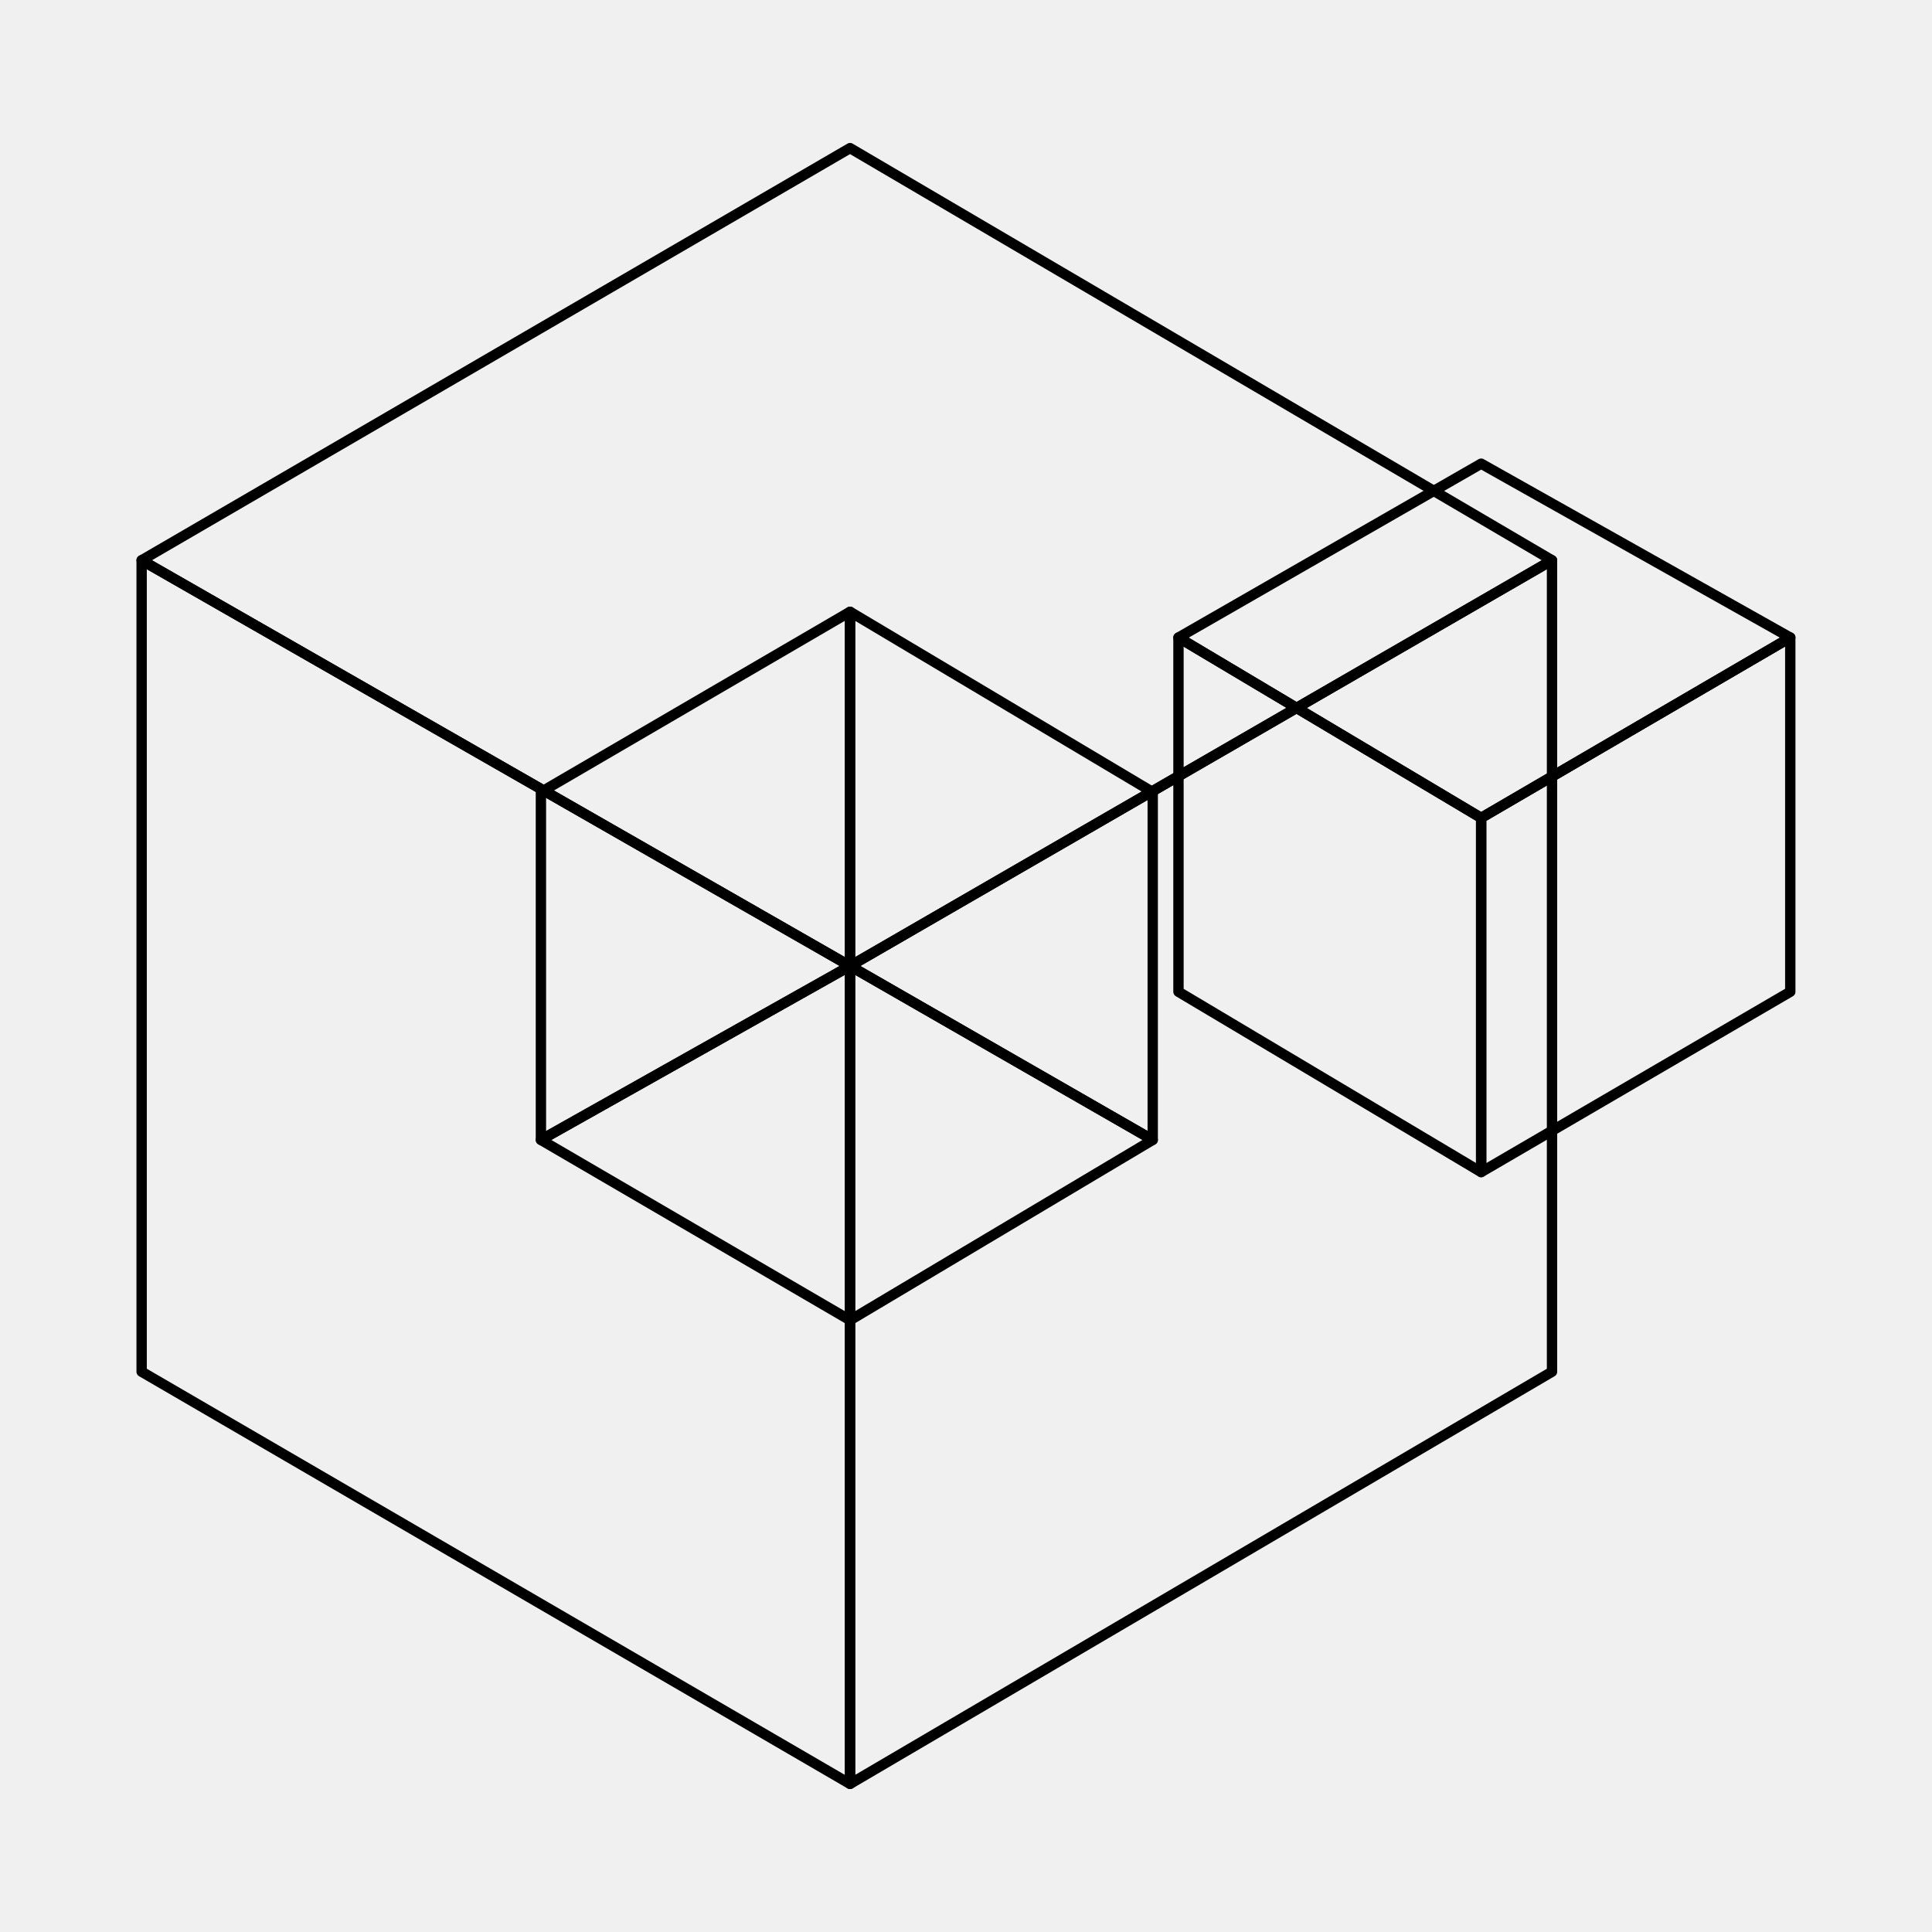
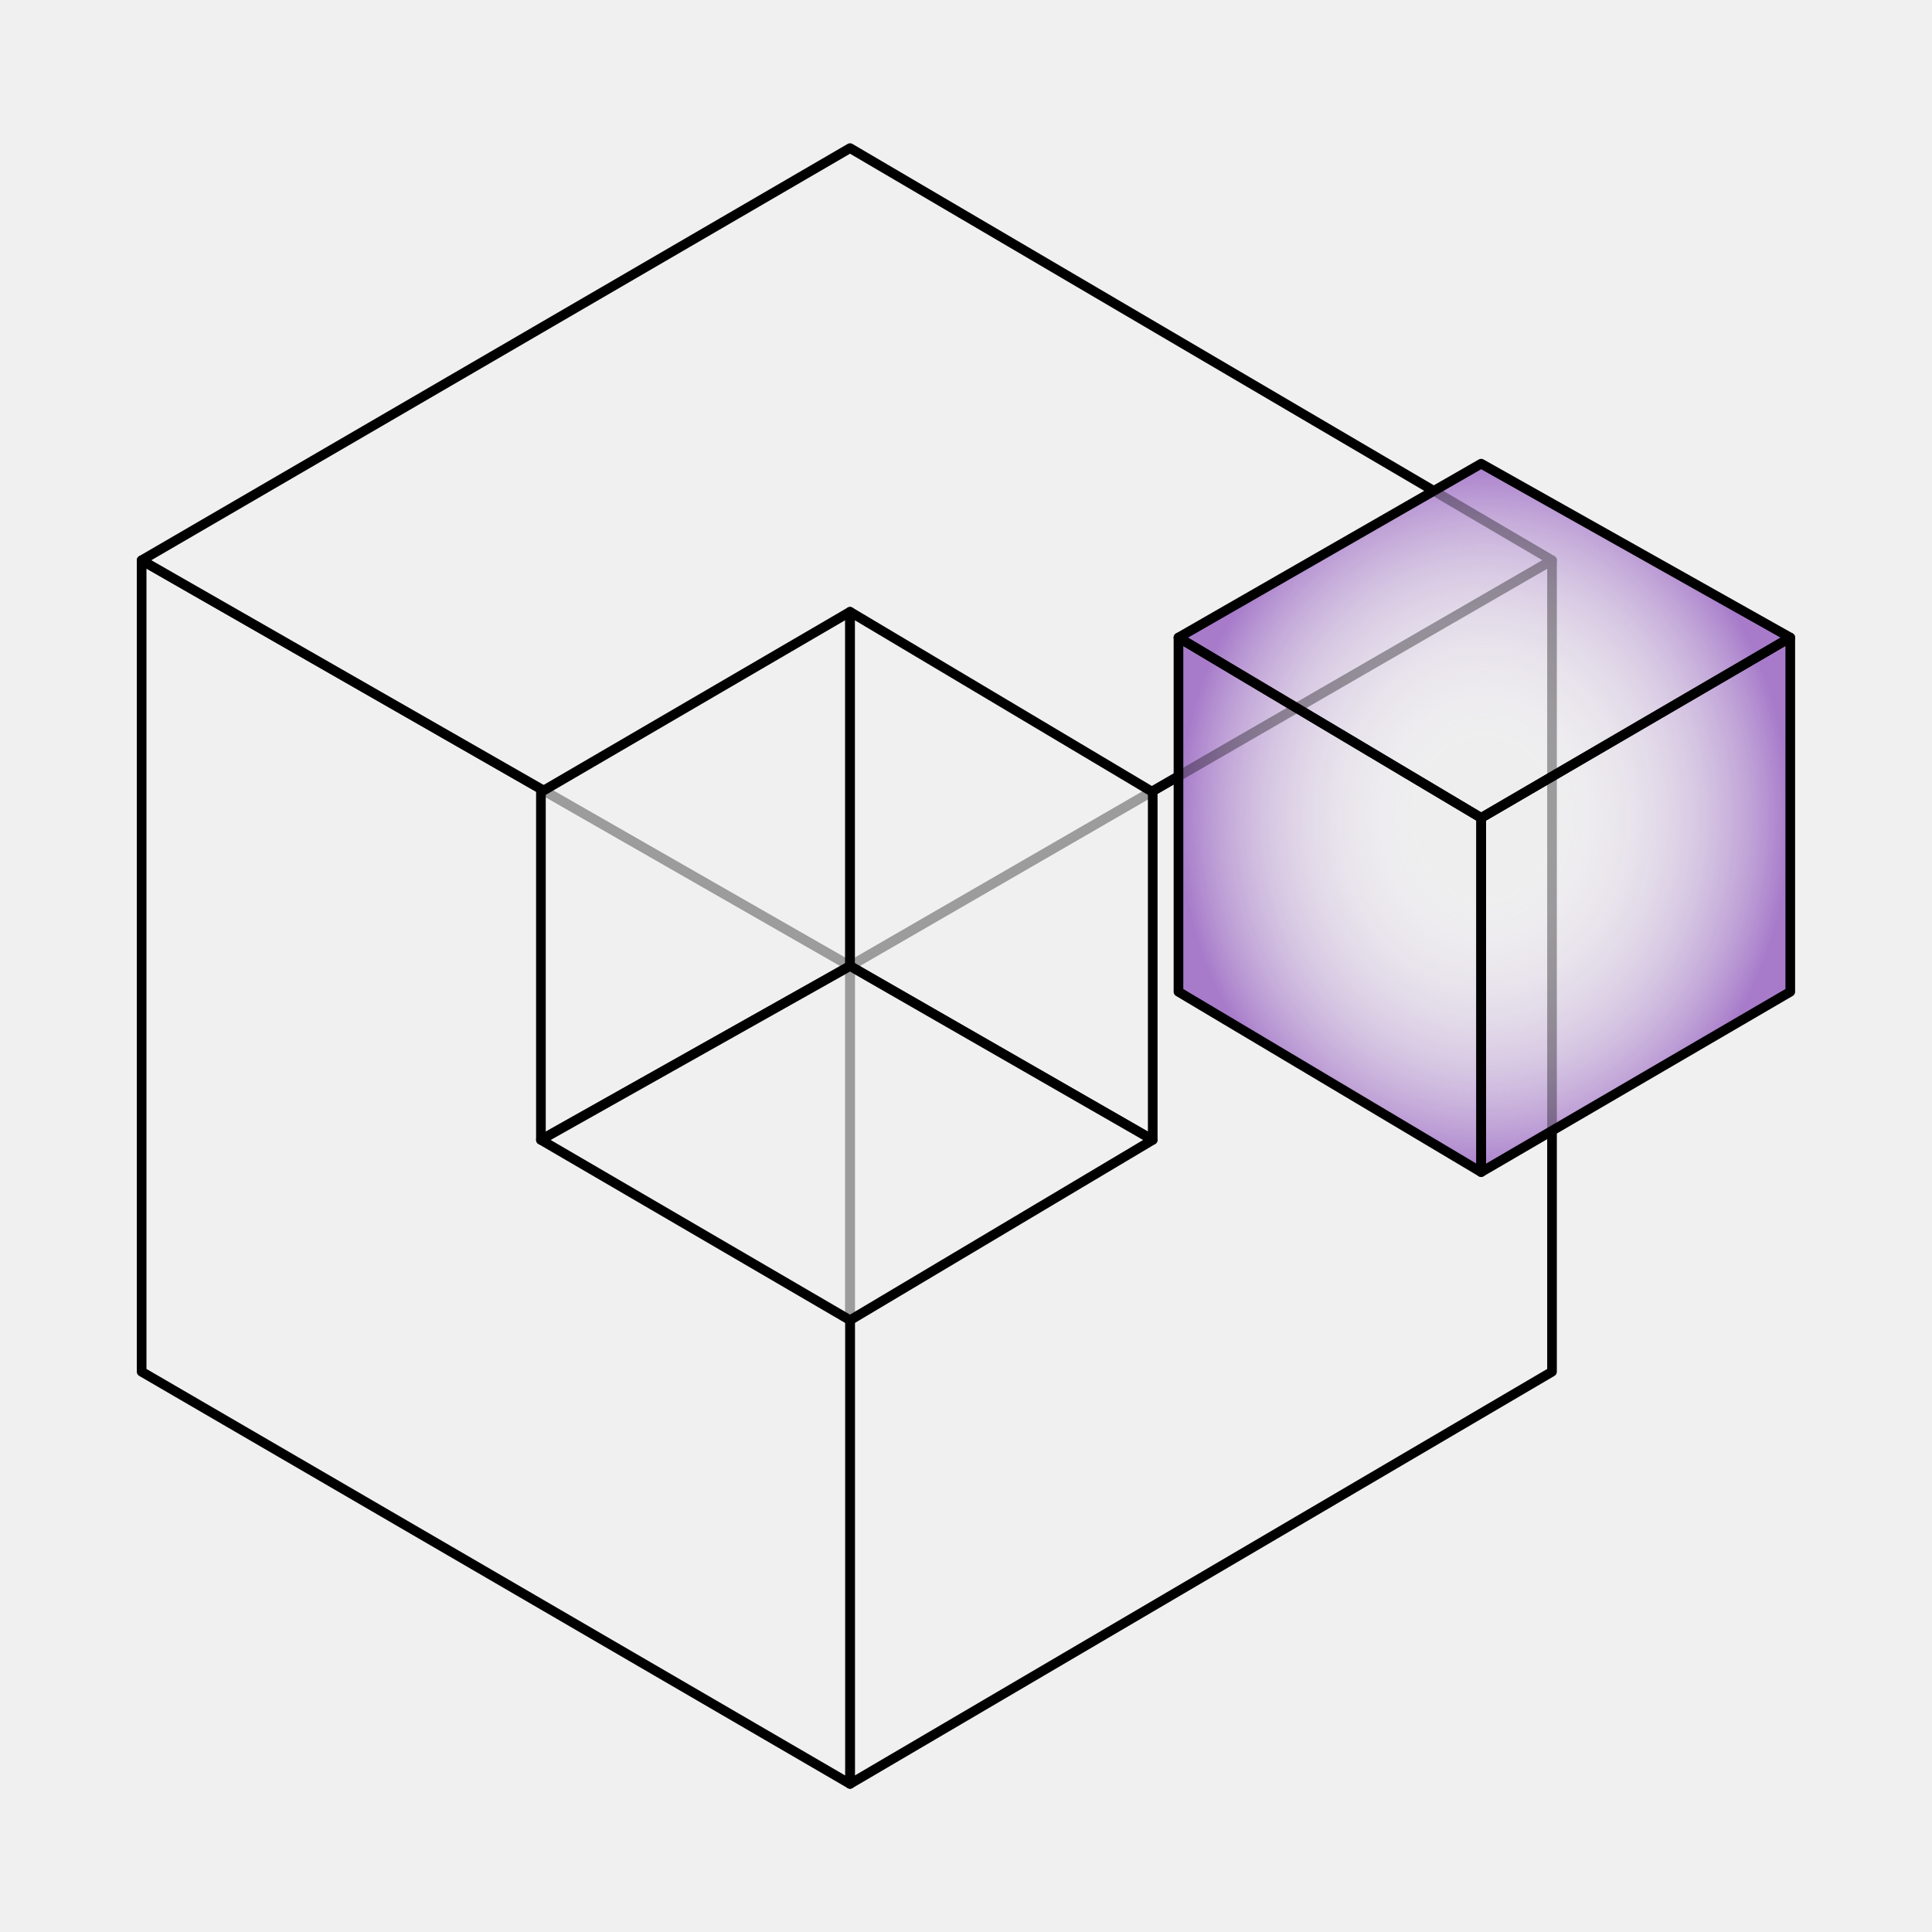
- <svg xmlns="http://www.w3.org/2000/svg" width="280" height="280" viewBox="815.34 52.5 280 280" fill="none">
-   <g>
-     <g>
-       <path d="M1040.27 251.3L938.535 311.034V192.5L1040.27 133.7V251.3Z" fill="SURFACE" stroke="currentColor" stroke-width="1.5" stroke-linecap="round" stroke-linejoin="round" />
-       <path d="M835.867 251.3L938.534 311.034V192.5L835.867 133.7V251.3Z" fill="SURFACE" stroke="currentColor" stroke-width="1.5" stroke-linecap="round" stroke-linejoin="round" />
-       <path d="M938.534 73.967L1040.27 133.7L938.534 192.5L835.867 133.7L938.534 73.967Z" fill="SURFACE" stroke="currentColor" stroke-width="1.5" stroke-linecap="round" stroke-linejoin="round" />
-       <path d="M938.534 192.499L893.734 217.699V167.299L938.534 141.166V192.499Z" fill="SURFACE" stroke="currentColor" stroke-width="1.5" stroke-linecap="round" stroke-linejoin="round" />
-       <path d="M938.535 192.499L982.402 217.699V167.299L938.535 141.166V192.499Z" fill="SURFACE" stroke="currentColor" stroke-width="1.5" stroke-linecap="round" stroke-linejoin="round" />
-       <path d="M938.534 192.5L982.401 217.7L938.534 243.833L893.734 217.7L938.534 192.5Z" fill="SURFACE" stroke="currentColor" stroke-width="1.5" stroke-linecap="round" stroke-linejoin="round" />
-       <path d="M1074.8 196.234L1030 222.367V171.034L1074.8 144.9V196.234Z" fill="SURFACE" stroke="currentColor" stroke-width="1.5" stroke-linecap="round" stroke-linejoin="round" />
-       <path d="M986.133 196.234L1030 222.367V171.034L986.133 144.9V196.234Z" fill="SURFACE" stroke="currentColor" stroke-width="1.5" stroke-linecap="round" stroke-linejoin="round" />
-       <path d="M1030 119.7L1074.8 144.9L1030 171.034L986.133 144.9L1030 119.7Z" fill="SURFACE" stroke="currentColor" stroke-width="1.5" stroke-linecap="round" stroke-linejoin="round" />
+ <svg xmlns="http://www.w3.org/2000/svg" width="280" height="280" viewBox="815.34 52.5 280 280" fill="none" data-hidden-line-opacity="0.35">
+   <defs>
+     <radialGradient id="modular-iris" cx="50%" cy="50%" r="50%">
+       <stop offset="0" stop-color="#A77BCA" stop-opacity="0" />
+       <stop offset="0.031" stop-color="#A77BCA" stop-opacity="0.01" />
+       <stop offset="0.062" stop-color="#A77BCA" stop-opacity="0.01" />
+       <stop offset="0.094" stop-color="#A77BCA" stop-opacity="0.01" />
+       <stop offset="0.125" stop-color="#A77BCA" stop-opacity="0.01" />
+       <stop offset="0.156" stop-color="#A77BCA" stop-opacity="0.01" />
+       <stop offset="0.188" stop-color="#A77BCA" stop-opacity="0.01" />
+       <stop offset="0.219" stop-color="#A77BCA" stop-opacity="0.01" />
+       <stop offset="0.25" stop-color="#A77BCA" stop-opacity="0.016" />
+       <stop offset="0.281" stop-color="#A77BCA" stop-opacity="0.022" />
+       <stop offset="0.312" stop-color="#A77BCA" stop-opacity="0.031" />
+       <stop offset="0.344" stop-color="#A77BCA" stop-opacity="0.041" />
+       <stop offset="0.375" stop-color="#A77BCA" stop-opacity="0.053" />
+       <stop offset="0.406" stop-color="#A77BCA" stop-opacity="0.067" />
+       <stop offset="0.438" stop-color="#A77BCA" stop-opacity="0.084" />
+       <stop offset="0.469" stop-color="#A77BCA" stop-opacity="0.103" />
+       <stop offset="0.5" stop-color="#A77BCA" stop-opacity="0.125" />
+       <stop offset="0.531" stop-color="#A77BCA" stop-opacity="0.15" />
+       <stop offset="0.562" stop-color="#A77BCA" stop-opacity="0.178" />
+       <stop offset="0.594" stop-color="#A77BCA" stop-opacity="0.209" />
+       <stop offset="0.625" stop-color="#A77BCA" stop-opacity="0.244" />
+       <stop offset="0.656" stop-color="#A77BCA" stop-opacity="0.283" />
+       <stop offset="0.688" stop-color="#A77BCA" stop-opacity="0.325" />
+       <stop offset="0.719" stop-color="#A77BCA" stop-opacity="0.371" />
+       <stop offset="0.75" stop-color="#A77BCA" stop-opacity="0.422" />
+       <stop offset="0.781" stop-color="#A77BCA" stop-opacity="0.477" />
+       <stop offset="0.812" stop-color="#A77BCA" stop-opacity="0.536" />
+       <stop offset="0.844" stop-color="#A77BCA" stop-opacity="0.601" />
+       <stop offset="0.875" stop-color="#A77BCA" stop-opacity="0.67" />
+       <stop offset="0.906" stop-color="#A77BCA" stop-opacity="0.744" />
+       <stop offset="0.938" stop-color="#A77BCA" stop-opacity="0.824" />
+       <stop offset="0.969" stop-color="#A77BCA" stop-opacity="0.909" />
+       <stop offset="1" stop-color="#A77BCA" stop-opacity="1" />
+     </radialGradient>
+     <mask id="depth-0-visible" maskUnits="userSpaceOnUse" maskContentUnits="userSpaceOnUse" style="mask-type:luminance" x="805.34" y="42.5" width="300.0" height="300.0">
+       <rect x="805.34" y="42.5" width="300.0" height="300.0" fill="white" />
+       <path fill="black" d="M835.867 251.3L938.534 311.034V192.5L835.867 133.7V251.3Z" stroke="none" stroke-width="1.4" stroke-linecap="round" stroke-linejoin="round" />
+       <path fill="black" d="M938.534 73.967L1040.27 133.7L938.534 192.5L835.867 133.7L938.534 73.967Z" stroke="none" stroke-width="1.4" stroke-linecap="round" stroke-linejoin="round" />
+       <path fill="black" d="M938.534 192.499L893.734 217.699V167.299L938.534 141.166V192.499Z" stroke="none" stroke-width="1.4" stroke-linecap="round" stroke-linejoin="round" />
+       <path fill="black" d="M938.535 192.499L982.402 217.699V167.299L938.535 141.166V192.499Z" stroke="none" stroke-width="1.4" stroke-linecap="round" stroke-linejoin="round" />
+       <path fill="black" d="M938.534 192.5L982.401 217.7L938.534 243.833L893.734 217.7L938.534 192.5Z" stroke="none" stroke-width="1.4" stroke-linecap="round" stroke-linejoin="round" />
+       <path fill="black" d="M1030 119.7L1074.8 144.9V196.234L1030 222.367L986.133 196.234V144.9Z" fill-rule="evenodd" stroke="none" />
+     </mask>
+     <mask id="depth-0-hidden" maskUnits="userSpaceOnUse" maskContentUnits="userSpaceOnUse" style="mask-type:luminance" x="805.34" y="42.5" width="300.0" height="300.0">
+       <rect x="805.34" y="42.5" width="300.0" height="300.0" fill="black" />
+       <path fill="white" d="M835.867 251.3L938.534 311.034V192.5L835.867 133.7V251.3Z" stroke="none" stroke-width="1.4" stroke-linecap="round" stroke-linejoin="round" />
+       <path fill="white" d="M938.534 73.967L1040.27 133.7L938.534 192.5L835.867 133.7L938.534 73.967Z" stroke="none" stroke-width="1.4" stroke-linecap="round" stroke-linejoin="round" />
+       <path fill="white" d="M938.534 192.499L893.734 217.699V167.299L938.534 141.166V192.499Z" stroke="none" stroke-width="1.4" stroke-linecap="round" stroke-linejoin="round" />
+       <path fill="white" d="M938.535 192.499L982.402 217.699V167.299L938.535 141.166V192.499Z" stroke="none" stroke-width="1.4" stroke-linecap="round" stroke-linejoin="round" />
+       <path fill="white" d="M938.534 192.5L982.401 217.7L938.534 243.833L893.734 217.7L938.534 192.5Z" stroke="none" stroke-width="1.4" stroke-linecap="round" stroke-linejoin="round" />
+       <path fill="white" d="M1030 119.7L1074.8 144.9V196.234L1030 222.367L986.133 196.234V144.9Z" fill-rule="evenodd" stroke="none" />
+     </mask>
+     <mask id="depth-1-visible" maskUnits="userSpaceOnUse" maskContentUnits="userSpaceOnUse" style="mask-type:luminance" x="805.34" y="42.5" width="300.0" height="300.0">
+       <rect x="805.34" y="42.5" width="300.0" height="300.0" fill="white" />
+       <path fill="black" d="M938.534 73.967L1040.27 133.7L938.534 192.5L835.867 133.7L938.534 73.967Z" stroke="none" stroke-width="1.4" stroke-linecap="round" stroke-linejoin="round" />
+       <path fill="black" d="M938.534 192.499L893.734 217.699V167.299L938.534 141.166V192.499Z" stroke="none" stroke-width="1.4" stroke-linecap="round" stroke-linejoin="round" />
+       <path fill="black" d="M938.535 192.499L982.402 217.699V167.299L938.535 141.166V192.499Z" stroke="none" stroke-width="1.4" stroke-linecap="round" stroke-linejoin="round" />
+       <path fill="black" d="M938.534 192.5L982.401 217.7L938.534 243.833L893.734 217.7L938.534 192.5Z" stroke="none" stroke-width="1.4" stroke-linecap="round" stroke-linejoin="round" />
+       <path fill="black" d="M1030 119.7L1074.8 144.9V196.234L1030 222.367L986.133 196.234V144.9Z" fill-rule="evenodd" stroke="none" />
+     </mask>
+     <mask id="depth-1-hidden" maskUnits="userSpaceOnUse" maskContentUnits="userSpaceOnUse" style="mask-type:luminance" x="805.34" y="42.5" width="300.0" height="300.0">
+       <rect x="805.34" y="42.5" width="300.0" height="300.0" fill="black" />
+       <path fill="white" d="M938.534 73.967L1040.27 133.7L938.534 192.5L835.867 133.7L938.534 73.967Z" stroke="none" stroke-width="1.4" stroke-linecap="round" stroke-linejoin="round" />
+       <path fill="white" d="M938.534 192.499L893.734 217.699V167.299L938.534 141.166V192.499Z" stroke="none" stroke-width="1.4" stroke-linecap="round" stroke-linejoin="round" />
+       <path fill="white" d="M938.535 192.499L982.402 217.699V167.299L938.535 141.166V192.499Z" stroke="none" stroke-width="1.4" stroke-linecap="round" stroke-linejoin="round" />
+       <path fill="white" d="M938.534 192.5L982.401 217.7L938.534 243.833L893.734 217.7L938.534 192.5Z" stroke="none" stroke-width="1.4" stroke-linecap="round" stroke-linejoin="round" />
+       <path fill="white" d="M1030 119.7L1074.8 144.9V196.234L1030 222.367L986.133 196.234V144.9Z" fill-rule="evenodd" stroke="none" />
+     </mask>
+     <mask id="depth-2-visible" maskUnits="userSpaceOnUse" maskContentUnits="userSpaceOnUse" style="mask-type:luminance" x="805.34" y="42.5" width="300.0" height="300.0">
+       <rect x="805.34" y="42.5" width="300.0" height="300.0" fill="white" />
+       <path fill="black" d="M938.534 192.499L893.734 217.699V167.299L938.534 141.166V192.499Z" stroke="none" stroke-width="1.4" stroke-linecap="round" stroke-linejoin="round" />
+       <path fill="black" d="M938.535 192.499L982.402 217.699V167.299L938.535 141.166V192.499Z" stroke="none" stroke-width="1.4" stroke-linecap="round" stroke-linejoin="round" />
+       <path fill="black" d="M938.534 192.5L982.401 217.7L938.534 243.833L893.734 217.7L938.534 192.5Z" stroke="none" stroke-width="1.4" stroke-linecap="round" stroke-linejoin="round" />
+       <path fill="black" d="M1030 119.7L1074.8 144.9V196.234L1030 222.367L986.133 196.234V144.9Z" fill-rule="evenodd" stroke="none" />
+     </mask>
+     <mask id="depth-2-hidden" maskUnits="userSpaceOnUse" maskContentUnits="userSpaceOnUse" style="mask-type:luminance" x="805.34" y="42.5" width="300.0" height="300.0">
+       <rect x="805.34" y="42.5" width="300.0" height="300.0" fill="black" />
+       <path fill="white" d="M938.534 192.499L893.734 217.699V167.299L938.534 141.166V192.499Z" stroke="none" stroke-width="1.4" stroke-linecap="round" stroke-linejoin="round" />
+       <path fill="white" d="M938.535 192.499L982.402 217.699V167.299L938.535 141.166V192.499Z" stroke="none" stroke-width="1.4" stroke-linecap="round" stroke-linejoin="round" />
+       <path fill="white" d="M938.534 192.5L982.401 217.7L938.534 243.833L893.734 217.7L938.534 192.5Z" stroke="none" stroke-width="1.4" stroke-linecap="round" stroke-linejoin="round" />
+       <path fill="white" d="M1030 119.7L1074.8 144.9V196.234L1030 222.367L986.133 196.234V144.9Z" fill-rule="evenodd" stroke="none" />
+     </mask>
+     <mask id="depth-3-visible" maskUnits="userSpaceOnUse" maskContentUnits="userSpaceOnUse" style="mask-type:luminance" x="805.34" y="42.5" width="300.0" height="300.0">
+       <rect x="805.34" y="42.5" width="300.0" height="300.0" fill="white" />
+       <path fill="black" d="M938.535 192.499L982.402 217.699V167.299L938.535 141.166V192.499Z" stroke="none" stroke-width="1.4" stroke-linecap="round" stroke-linejoin="round" />
+       <path fill="black" d="M938.534 192.5L982.401 217.7L938.534 243.833L893.734 217.7L938.534 192.5Z" stroke="none" stroke-width="1.4" stroke-linecap="round" stroke-linejoin="round" />
+       <path fill="black" d="M1030 119.7L1074.8 144.9V196.234L1030 222.367L986.133 196.234V144.9Z" fill-rule="evenodd" stroke="none" />
+     </mask>
+     <mask id="depth-3-hidden" maskUnits="userSpaceOnUse" maskContentUnits="userSpaceOnUse" style="mask-type:luminance" x="805.34" y="42.5" width="300.0" height="300.0">
+       <rect x="805.34" y="42.5" width="300.0" height="300.0" fill="black" />
+       <path fill="white" d="M938.535 192.499L982.402 217.699V167.299L938.535 141.166V192.499Z" stroke="none" stroke-width="1.4" stroke-linecap="round" stroke-linejoin="round" />
+       <path fill="white" d="M938.534 192.5L982.401 217.7L938.534 243.833L893.734 217.7L938.534 192.5Z" stroke="none" stroke-width="1.4" stroke-linecap="round" stroke-linejoin="round" />
+       <path fill="white" d="M1030 119.7L1074.8 144.9V196.234L1030 222.367L986.133 196.234V144.9Z" fill-rule="evenodd" stroke="none" />
+     </mask>
+     <mask id="depth-4-visible" maskUnits="userSpaceOnUse" maskContentUnits="userSpaceOnUse" style="mask-type:luminance" x="805.34" y="42.5" width="300.0" height="300.0">
+       <rect x="805.34" y="42.5" width="300.0" height="300.0" fill="white" />
+       <path fill="black" d="M938.534 192.5L982.401 217.7L938.534 243.833L893.734 217.7L938.534 192.5Z" stroke="none" stroke-width="1.4" stroke-linecap="round" stroke-linejoin="round" />
+       <path fill="black" d="M1030 119.7L1074.8 144.9V196.234L1030 222.367L986.133 196.234V144.9Z" fill-rule="evenodd" stroke="none" />
+     </mask>
+     <mask id="depth-4-hidden" maskUnits="userSpaceOnUse" maskContentUnits="userSpaceOnUse" style="mask-type:luminance" x="805.34" y="42.5" width="300.0" height="300.0">
+       <rect x="805.34" y="42.5" width="300.0" height="300.0" fill="black" />
+       <path fill="white" d="M938.534 192.5L982.401 217.7L938.534 243.833L893.734 217.7L938.534 192.5Z" stroke="none" stroke-width="1.4" stroke-linecap="round" stroke-linejoin="round" />
+       <path fill="white" d="M1030 119.7L1074.8 144.9V196.234L1030 222.367L986.133 196.234V144.9Z" fill-rule="evenodd" stroke="none" />
+     </mask>
+     <mask id="depth-5-visible" maskUnits="userSpaceOnUse" maskContentUnits="userSpaceOnUse" style="mask-type:luminance" x="805.34" y="42.5" width="300.0" height="300.0">
+       <rect x="805.34" y="42.5" width="300.0" height="300.0" fill="white" />
+       <path fill="black" d="M1030 119.7L1074.8 144.9V196.234L1030 222.367L986.133 196.234V144.9Z" fill-rule="evenodd" stroke="none" />
+     </mask>
+     <mask id="depth-5-hidden" maskUnits="userSpaceOnUse" maskContentUnits="userSpaceOnUse" style="mask-type:luminance" x="805.34" y="42.5" width="300.0" height="300.0">
+       <rect x="805.34" y="42.5" width="300.0" height="300.0" fill="black" />
+       <path fill="white" d="M1030 119.7L1074.8 144.9V196.234L1030 222.367L986.133 196.234V144.9Z" fill-rule="evenodd" stroke="none" />
+     </mask>
+   </defs>
+   <g data-layer="color">
+     <path fill="url(#modular-iris)" d="M1030 119.7L1074.8 144.9V196.234L1030 222.367L986.133 196.234V144.9Z" fill-rule="evenodd" stroke="none" />
+   </g>
+   <g data-layer="hidden-linework" opacity="0.35">
+     <g mask="url(#depth-0-hidden)">
+       <path fill="none" d="M1040.27 251.3L938.535 311.034V192.5L1040.27 133.7V251.3Z" stroke="currentColor" stroke-width="1.4" stroke-linecap="round" stroke-linejoin="round" />
+     </g>
+     <g mask="url(#depth-1-hidden)">
+       <path fill="none" d="M835.867 251.3L938.534 311.034V192.5L835.867 133.7V251.3Z" stroke="currentColor" stroke-width="1.4" stroke-linecap="round" stroke-linejoin="round" />
+     </g>
+     <g mask="url(#depth-2-hidden)">
+       <path fill="none" d="M938.534 73.967L1040.27 133.7L938.534 192.5L835.867 133.7L938.534 73.967Z" stroke="currentColor" stroke-width="1.4" stroke-linecap="round" stroke-linejoin="round" />
+     </g>
+     <g mask="url(#depth-3-hidden)">
+       <path fill="none" d="M938.534 192.499L893.734 217.699V167.299L938.534 141.166V192.499Z" stroke="currentColor" stroke-width="1.4" stroke-linecap="round" stroke-linejoin="round" />
+     </g>
+     <g mask="url(#depth-4-hidden)">
+       <path fill="none" d="M938.535 192.499L982.402 217.699V167.299L938.535 141.166V192.499Z" stroke="currentColor" stroke-width="1.4" stroke-linecap="round" stroke-linejoin="round" />
+     </g>
+     <g mask="url(#depth-5-hidden)">
+       <path fill="none" d="M938.534 192.5L982.401 217.7L938.534 243.833L893.734 217.7L938.534 192.5Z" stroke="currentColor" stroke-width="1.4" stroke-linecap="round" stroke-linejoin="round" />
    </g>
  </g>
+   <g data-layer="visible-linework">
+     <g mask="url(#depth-0-visible)">
+       <path fill="none" d="M1040.27 251.3L938.535 311.034V192.5L1040.27 133.7V251.3Z" stroke="currentColor" stroke-width="1.4" stroke-linecap="round" stroke-linejoin="round" />
+     </g>
+     <g mask="url(#depth-1-visible)">
+       <path fill="none" d="M835.867 251.3L938.534 311.034V192.5L835.867 133.7V251.3Z" stroke="currentColor" stroke-width="1.4" stroke-linecap="round" stroke-linejoin="round" />
+     </g>
+     <g mask="url(#depth-2-visible)">
+       <path fill="none" d="M938.534 73.967L1040.27 133.7L938.534 192.5L835.867 133.7L938.534 73.967Z" stroke="currentColor" stroke-width="1.4" stroke-linecap="round" stroke-linejoin="round" />
+     </g>
+     <g mask="url(#depth-3-visible)">
+       <path fill="none" d="M938.534 192.499L893.734 217.699V167.299L938.534 141.166V192.499Z" stroke="currentColor" stroke-width="1.4" stroke-linecap="round" stroke-linejoin="round" />
+     </g>
+     <g mask="url(#depth-4-visible)">
+       <path fill="none" d="M938.535 192.499L982.402 217.699V167.299L938.535 141.166V192.499Z" stroke="currentColor" stroke-width="1.4" stroke-linecap="round" stroke-linejoin="round" />
+     </g>
+     <g mask="url(#depth-5-visible)">
+       <path fill="none" d="M938.534 192.5L982.401 217.7L938.534 243.833L893.734 217.7L938.534 192.5Z" stroke="currentColor" stroke-width="1.4" stroke-linecap="round" stroke-linejoin="round" />
+     </g>
+     <path fill="none" d="M1074.8 196.234L1030 222.367V171.034L1074.8 144.9V196.234Z" stroke="currentColor" stroke-width="1.4" stroke-linecap="round" stroke-linejoin="round" />
+     <path fill="none" d="M986.133 196.234L1030 222.367V171.034L986.133 144.9V196.234Z" stroke="currentColor" stroke-width="1.4" stroke-linecap="round" stroke-linejoin="round" />
+     <path fill="none" d="M1030 119.7L1074.8 144.9L1030 171.034L986.133 144.9L1030 119.7Z" stroke="currentColor" stroke-width="1.4" stroke-linecap="round" stroke-linejoin="round" />
+   </g>
</svg>
